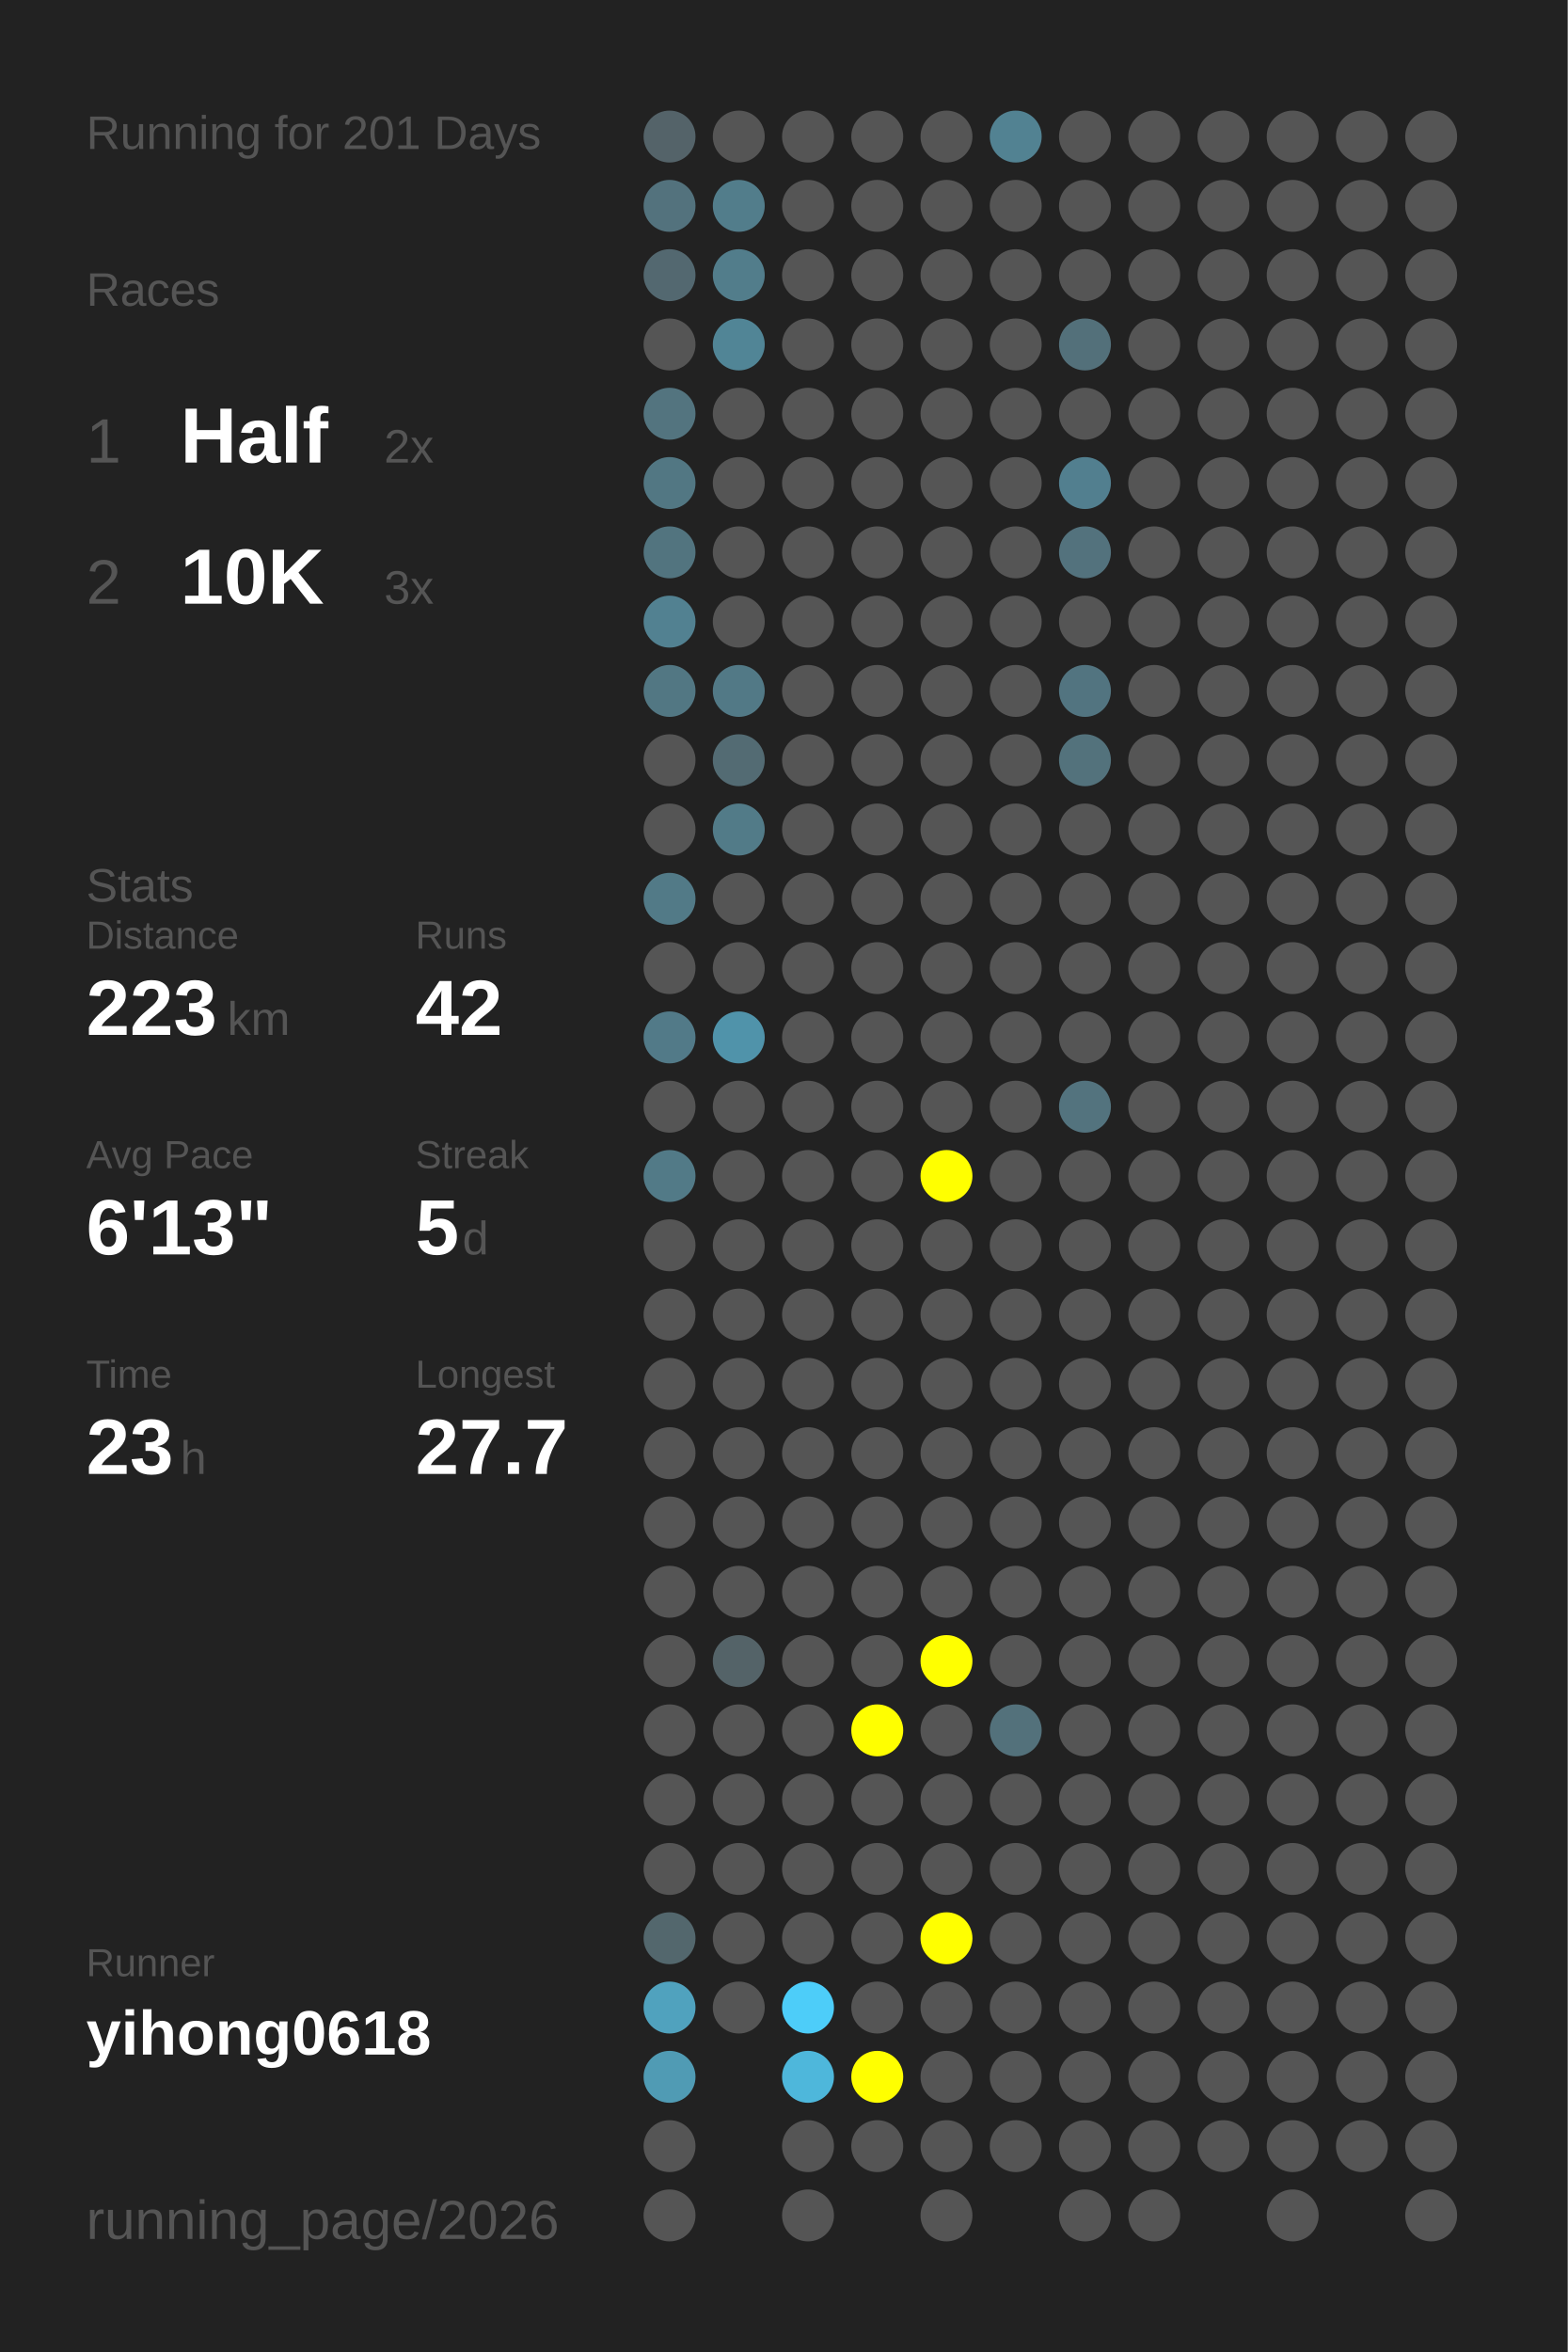
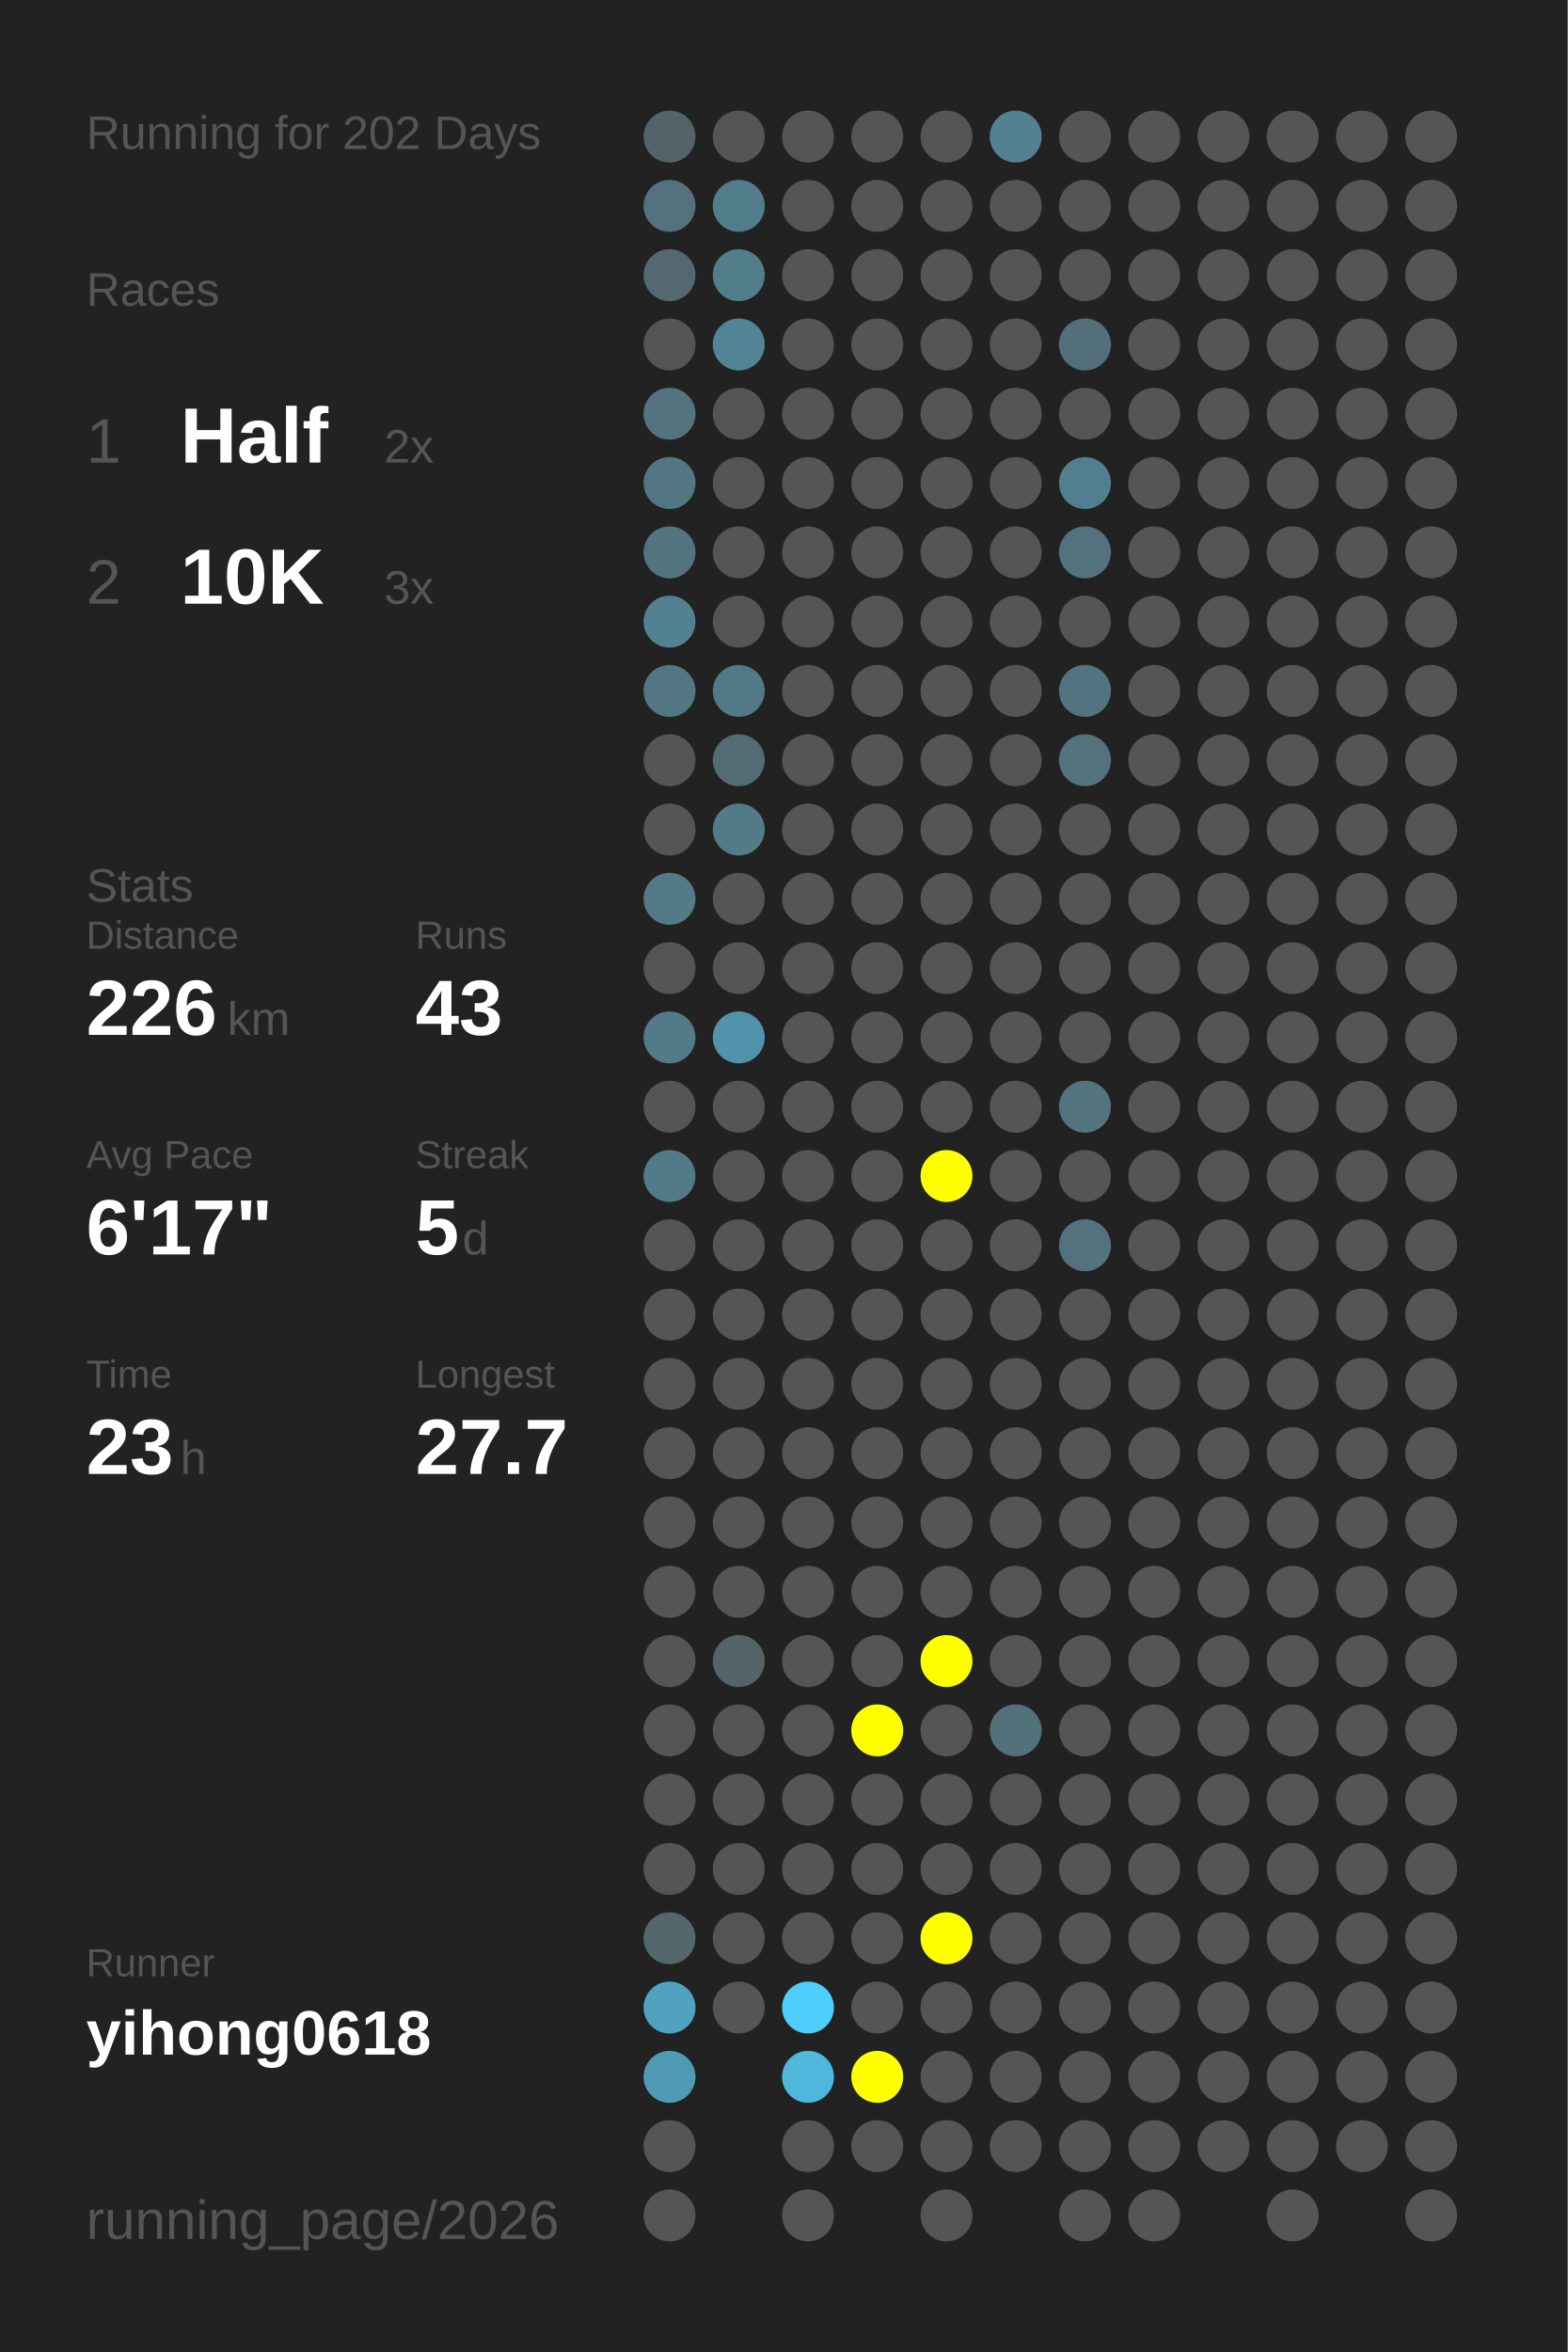
<svg xmlns="http://www.w3.org/2000/svg" baseProfile="full" height="300mm" version="1.1" viewBox="0,0,200,300" width="200mm">
  <defs />
  <rect fill="#222222" height="300" width="200" x="0" y="0" />
-   <text fill="#555555" style="font-size:6px; font-family:Arial;" x="11" y="19">Running for 201 Days</text>
+   <text fill="#555555" style="font-size:6px; font-family:Arial;" x="11" y="19">Running for 202 Days</text>
  <text fill="#555555" style="font-size:6px; font-family:Arial;" x="11" y="39">Races</text>
  <text fill="#555555" style="font-size:8px; font-family:Arial;" x="11" y="59">1</text>
  <text fill="#FFFFFF" style="font-size:10px; font-family:Arial; font-weight:bold;" x="23" y="59">Half</text>
  <text fill="#555555" style="font-size:6px; font-family:Arial;" x="49" y="59">2x</text>
  <text fill="#555555" style="font-size:8px; font-family:Arial;" x="11" y="77">2</text>
  <text fill="#FFFFFF" style="font-size:10px; font-family:Arial; font-weight:bold;" x="23" y="77">10K</text>
  <text fill="#555555" style="font-size:6px; font-family:Arial;" x="49" y="77">3x</text>
  <text fill="#555555" style="font-size:6px; font-family:Arial;" x="11" y="115">Stats</text>
  <text fill="#555555" style="font-size:5px; font-family:Arial;" x="11" y="121">Distance</text>
-   <text fill="#FFFFFF" style="font-size:10px; font-family:Arial; font-weight:bold;" x="11" y="132">223</text>
+   <text fill="#FFFFFF" style="font-size:10px; font-family:Arial; font-weight:bold;" x="11" y="132">226</text>
  <text fill="#555555" style="font-size:6px; font-family:Arial;" x="29" y="132">km</text>
  <text fill="#555555" style="font-size:5px; font-family:Arial;" x="53" y="121">Runs</text>
-   <text fill="#FFFFFF" style="font-size:10px; font-family:Arial; font-weight:bold;" x="53" y="132">42</text>
+   <text fill="#FFFFFF" style="font-size:10px; font-family:Arial; font-weight:bold;" x="53" y="132">43</text>
  <text fill="#555555" style="font-size:5px; font-family:Arial;" x="11" y="149">Avg Pace</text>
-   <text fill="#FFFFFF" style="font-size:10px; font-family:Arial; font-weight:bold;" x="11" y="160">6'13"</text>
+   <text fill="#FFFFFF" style="font-size:10px; font-family:Arial; font-weight:bold;" x="11" y="160">6'17"</text>
  <text fill="#555555" style="font-size:5px; font-family:Arial;" x="53" y="149">Streak</text>
  <text fill="#FFFFFF" style="font-size:10px; font-family:Arial; font-weight:bold;" x="53" y="160">5</text>
  <text fill="#555555" style="font-size:6px; font-family:Arial;" x="59" y="160">d</text>
  <text fill="#555555" style="font-size:5px; font-family:Arial;" x="11" y="177">Time</text>
  <text fill="#FFFFFF" style="font-size:10px; font-family:Arial; font-weight:bold;" x="11" y="188">23</text>
  <text fill="#555555" style="font-size:6px; font-family:Arial;" x="23" y="188">h</text>
  <text fill="#555555" style="font-size:5px; font-family:Arial;" x="53" y="177">Longest</text>
  <text fill="#FFFFFF" style="font-size:10px; font-family:Arial; font-weight:bold;" x="53" y="188">27.7</text>
  <text fill="#555555" style="font-size:5px; font-family:Arial;" x="11" y="252.065">Runner</text>
  <text fill="#FFFFFF" style="font-size:8px; font-family:Arial; font-weight:bold;" x="11" y="262.065">yihong0618</text>
  <text fill="#555555" style="font-size:7px; font-family:Arial;" x="11" y="285.581">running_page/2026</text>
  <circle cx="85.417" cy="17.419" fill="#546369" r="3.312" />
  <circle cx="85.417" cy="26.258" fill="#53727d" r="3.312" />
  <circle cx="85.417" cy="35.097" fill="#536870" r="3.312" />
  <circle cx="85.417" cy="43.935" fill="#555555" r="3.312" />
  <circle cx="85.417" cy="52.774" fill="#53747f" r="3.312" />
  <circle cx="85.417" cy="61.613" fill="#527783" r="3.312" />
  <circle cx="85.417" cy="70.452" fill="#52747f" r="3.312" />
  <circle cx="85.417" cy="79.29" fill="#528191" r="3.312" />
  <circle cx="85.417" cy="88.129" fill="#527783" r="3.312" />
  <circle cx="85.417" cy="96.968" fill="#555555" r="3.312" />
  <circle cx="85.417" cy="105.806" fill="#555555" r="3.312" />
  <circle cx="85.417" cy="114.645" fill="#527a87" r="3.312" />
  <circle cx="85.417" cy="123.484" fill="#555555" r="3.312" />
  <circle cx="85.417" cy="132.323" fill="#527a88" r="3.312" />
  <circle cx="85.417" cy="141.161" fill="#555555" r="3.312" />
  <circle cx="85.417" cy="150" fill="#527a87" r="3.312" />
  <circle cx="85.417" cy="158.839" fill="#555555" r="3.312" />
  <circle cx="85.417" cy="167.677" fill="#555555" r="3.312" />
  <circle cx="85.417" cy="176.516" fill="#555555" r="3.312" />
  <circle cx="85.417" cy="185.355" fill="#555555" r="3.312" />
  <circle cx="85.417" cy="194.194" fill="#555555" r="3.312" />
  <circle cx="85.417" cy="203.032" fill="#555555" r="3.312" />
  <circle cx="85.417" cy="211.871" fill="#555555" r="3.312" />
  <circle cx="85.417" cy="220.71" fill="#555555" r="3.312" />
  <circle cx="85.417" cy="229.548" fill="#555555" r="3.312" />
  <circle cx="85.417" cy="238.387" fill="#555555" r="3.312" />
  <circle cx="85.417" cy="247.226" fill="#53676d" r="3.312" />
  <circle cx="85.417" cy="256.065" fill="#50a2be" r="3.312" />
  <circle cx="85.417" cy="264.903" fill="#509bb4" r="3.312" />
  <circle cx="85.417" cy="273.742" fill="#555555" r="3.312" />
  <circle cx="85.417" cy="282.581" fill="#555555" r="3.312" />
  <circle cx="94.25" cy="17.419" fill="#555555" r="3.312" />
  <circle cx="94.25" cy="26.258" fill="#527d8b" r="3.312" />
  <circle cx="94.25" cy="35.097" fill="#527d8b" r="3.312" />
  <circle cx="94.25" cy="43.935" fill="#518596" r="3.312" />
  <circle cx="94.25" cy="52.774" fill="#555555" r="3.312" />
  <circle cx="94.25" cy="61.613" fill="#555555" r="3.312" />
  <circle cx="94.25" cy="70.452" fill="#555555" r="3.312" />
  <circle cx="94.25" cy="79.29" fill="#555555" r="3.312" />
  <circle cx="94.25" cy="88.129" fill="#527986" r="3.312" />
  <circle cx="94.25" cy="96.968" fill="#536b73" r="3.312" />
  <circle cx="94.25" cy="105.806" fill="#527b88" r="3.312" />
  <circle cx="94.25" cy="114.645" fill="#555555" r="3.312" />
  <circle cx="94.25" cy="123.484" fill="#555555" r="3.312" />
  <circle cx="94.25" cy="132.323" fill="#5093aa" r="3.312" />
  <circle cx="94.25" cy="141.161" fill="#555555" r="3.312" />
  <circle cx="94.25" cy="150" fill="#555555" r="3.312" />
  <circle cx="94.25" cy="158.839" fill="#555555" r="3.312" />
  <circle cx="94.25" cy="167.677" fill="#555555" r="3.312" />
  <circle cx="94.25" cy="176.516" fill="#555555" r="3.312" />
  <circle cx="94.25" cy="185.355" fill="#555555" r="3.312" />
  <circle cx="94.25" cy="194.194" fill="#555555" r="3.312" />
  <circle cx="94.25" cy="203.032" fill="#555555" r="3.312" />
  <circle cx="94.25" cy="211.871" fill="#546368" r="3.312" />
  <circle cx="94.25" cy="220.71" fill="#555555" r="3.312" />
  <circle cx="94.25" cy="229.548" fill="#555555" r="3.312" />
  <circle cx="94.25" cy="238.387" fill="#555555" r="3.312" />
  <circle cx="94.25" cy="247.226" fill="#555555" r="3.312" />
  <circle cx="94.25" cy="256.065" fill="#555555" r="3.312" />
  <circle cx="103.083" cy="17.419" fill="#555555" r="3.312" />
  <circle cx="103.083" cy="26.258" fill="#555555" r="3.312" />
  <circle cx="103.083" cy="35.097" fill="#555555" r="3.312" />
  <circle cx="103.083" cy="43.935" fill="#555555" r="3.312" />
  <circle cx="103.083" cy="52.774" fill="#555555" r="3.312" />
  <circle cx="103.083" cy="61.613" fill="#555555" r="3.312" />
  <circle cx="103.083" cy="70.452" fill="#555555" r="3.312" />
  <circle cx="103.083" cy="79.29" fill="#555555" r="3.312" />
  <circle cx="103.083" cy="88.129" fill="#555555" r="3.312" />
  <circle cx="103.083" cy="96.968" fill="#555555" r="3.312" />
  <circle cx="103.083" cy="105.806" fill="#555555" r="3.312" />
  <circle cx="103.083" cy="114.645" fill="#555555" r="3.312" />
  <circle cx="103.083" cy="123.484" fill="#555555" r="3.312" />
  <circle cx="103.083" cy="132.323" fill="#555555" r="3.312" />
  <circle cx="103.083" cy="141.161" fill="#555555" r="3.312" />
  <circle cx="103.083" cy="150" fill="#555555" r="3.312" />
  <circle cx="103.083" cy="158.839" fill="#555555" r="3.312" />
  <circle cx="103.083" cy="167.677" fill="#555555" r="3.312" />
  <circle cx="103.083" cy="176.516" fill="#555555" r="3.312" />
  <circle cx="103.083" cy="185.355" fill="#555555" r="3.312" />
  <circle cx="103.083" cy="194.194" fill="#555555" r="3.312" />
  <circle cx="103.083" cy="203.032" fill="#555555" r="3.312" />
  <circle cx="103.083" cy="211.871" fill="#555555" r="3.312" />
  <circle cx="103.083" cy="220.71" fill="#555555" r="3.312" />
  <circle cx="103.083" cy="229.548" fill="#555555" r="3.312" />
  <circle cx="103.083" cy="238.387" fill="#555555" r="3.312" />
  <circle cx="103.083" cy="247.226" fill="#555555" r="3.312" />
  <circle cx="103.083" cy="256.065" fill="#4dcdf9" r="3.312" />
  <circle cx="103.083" cy="264.903" fill="#4eb7db" r="3.312" />
  <circle cx="103.083" cy="273.742" fill="#555555" r="3.312" />
  <circle cx="103.083" cy="282.581" fill="#555555" r="3.312" />
  <circle cx="111.917" cy="17.419" fill="#555555" r="3.312" />
  <circle cx="111.917" cy="26.258" fill="#555555" r="3.312" />
  <circle cx="111.917" cy="35.097" fill="#555555" r="3.312" />
  <circle cx="111.917" cy="43.935" fill="#555555" r="3.312" />
  <circle cx="111.917" cy="52.774" fill="#555555" r="3.312" />
  <circle cx="111.917" cy="61.613" fill="#555555" r="3.312" />
  <circle cx="111.917" cy="70.452" fill="#555555" r="3.312" />
  <circle cx="111.917" cy="79.29" fill="#555555" r="3.312" />
  <circle cx="111.917" cy="88.129" fill="#555555" r="3.312" />
  <circle cx="111.917" cy="96.968" fill="#555555" r="3.312" />
  <circle cx="111.917" cy="105.806" fill="#555555" r="3.312" />
  <circle cx="111.917" cy="114.645" fill="#555555" r="3.312" />
  <circle cx="111.917" cy="123.484" fill="#555555" r="3.312" />
  <circle cx="111.917" cy="132.323" fill="#555555" r="3.312" />
  <circle cx="111.917" cy="141.161" fill="#555555" r="3.312" />
  <circle cx="111.917" cy="150" fill="#555555" r="3.312" />
  <circle cx="111.917" cy="158.839" fill="#555555" r="3.312" />
  <circle cx="111.917" cy="167.677" fill="#555555" r="3.312" />
  <circle cx="111.917" cy="176.516" fill="#555555" r="3.312" />
  <circle cx="111.917" cy="185.355" fill="#555555" r="3.312" />
  <circle cx="111.917" cy="194.194" fill="#555555" r="3.312" />
  <circle cx="111.917" cy="203.032" fill="#555555" r="3.312" />
  <circle cx="111.917" cy="211.871" fill="#555555" r="3.312" />
  <circle cx="111.917" cy="220.71" fill="#FFFF00" r="3.312" />
  <circle cx="111.917" cy="229.548" fill="#555555" r="3.312" />
  <circle cx="111.917" cy="238.387" fill="#555555" r="3.312" />
  <circle cx="111.917" cy="247.226" fill="#555555" r="3.312" />
  <circle cx="111.917" cy="256.065" fill="#555555" r="3.312" />
  <circle cx="111.917" cy="264.903" fill="#FFFF00" r="3.312" />
  <circle cx="111.917" cy="273.742" fill="#555555" r="3.312" />
  <circle cx="120.75" cy="17.419" fill="#555555" r="3.312" />
  <circle cx="120.75" cy="26.258" fill="#555555" r="3.312" />
  <circle cx="120.75" cy="35.097" fill="#555555" r="3.312" />
  <circle cx="120.75" cy="43.935" fill="#555555" r="3.312" />
  <circle cx="120.75" cy="52.774" fill="#555555" r="3.312" />
  <circle cx="120.75" cy="61.613" fill="#555555" r="3.312" />
  <circle cx="120.75" cy="70.452" fill="#555555" r="3.312" />
  <circle cx="120.75" cy="79.29" fill="#555555" r="3.312" />
  <circle cx="120.75" cy="88.129" fill="#555555" r="3.312" />
  <circle cx="120.75" cy="96.968" fill="#555555" r="3.312" />
  <circle cx="120.75" cy="105.806" fill="#555555" r="3.312" />
  <circle cx="120.75" cy="114.645" fill="#555555" r="3.312" />
  <circle cx="120.75" cy="123.484" fill="#555555" r="3.312" />
  <circle cx="120.75" cy="132.323" fill="#555555" r="3.312" />
  <circle cx="120.75" cy="141.161" fill="#555555" r="3.312" />
  <circle cx="120.75" cy="150" fill="#FFFF00" r="3.312" />
  <circle cx="120.75" cy="158.839" fill="#555555" r="3.312" />
  <circle cx="120.75" cy="167.677" fill="#555555" r="3.312" />
  <circle cx="120.75" cy="176.516" fill="#555555" r="3.312" />
  <circle cx="120.75" cy="185.355" fill="#555555" r="3.312" />
  <circle cx="120.75" cy="194.194" fill="#555555" r="3.312" />
  <circle cx="120.75" cy="203.032" fill="#555555" r="3.312" />
  <circle cx="120.75" cy="211.871" fill="#FFFF00" r="3.312" />
  <circle cx="120.75" cy="220.71" fill="#555555" r="3.312" />
  <circle cx="120.75" cy="229.548" fill="#555555" r="3.312" />
  <circle cx="120.75" cy="238.387" fill="#555555" r="3.312" />
  <circle cx="120.75" cy="247.226" fill="#FFFF00" r="3.312" />
  <circle cx="120.75" cy="256.065" fill="#555555" r="3.312" />
  <circle cx="120.75" cy="264.903" fill="#555555" r="3.312" />
  <circle cx="120.75" cy="273.742" fill="#555555" r="3.312" />
  <circle cx="120.75" cy="282.581" fill="#555555" r="3.312" />
  <circle cx="129.583" cy="17.419" fill="#528292" r="3.312" />
  <circle cx="129.583" cy="26.258" fill="#555555" r="3.312" />
  <circle cx="129.583" cy="35.097" fill="#555555" r="3.312" />
  <circle cx="129.583" cy="43.935" fill="#555555" r="3.312" />
  <circle cx="129.583" cy="52.774" fill="#555555" r="3.312" />
  <circle cx="129.583" cy="61.613" fill="#555555" r="3.312" />
  <circle cx="129.583" cy="70.452" fill="#555555" r="3.312" />
  <circle cx="129.583" cy="79.29" fill="#555555" r="3.312" />
  <circle cx="129.583" cy="88.129" fill="#555555" r="3.312" />
  <circle cx="129.583" cy="96.968" fill="#555555" r="3.312" />
  <circle cx="129.583" cy="105.806" fill="#555555" r="3.312" />
  <circle cx="129.583" cy="114.645" fill="#555555" r="3.312" />
  <circle cx="129.583" cy="123.484" fill="#555555" r="3.312" />
  <circle cx="129.583" cy="132.323" fill="#555555" r="3.312" />
  <circle cx="129.583" cy="141.161" fill="#555555" r="3.312" />
  <circle cx="129.583" cy="150" fill="#555555" r="3.312" />
  <circle cx="129.583" cy="158.839" fill="#555555" r="3.312" />
  <circle cx="129.583" cy="167.677" fill="#555555" r="3.312" />
  <circle cx="129.583" cy="176.516" fill="#555555" r="3.312" />
  <circle cx="129.583" cy="185.355" fill="#555555" r="3.312" />
  <circle cx="129.583" cy="194.194" fill="#555555" r="3.312" />
  <circle cx="129.583" cy="203.032" fill="#555555" r="3.312" />
  <circle cx="129.583" cy="211.871" fill="#555555" r="3.312" />
  <circle cx="129.583" cy="220.71" fill="#53717b" r="3.312" />
  <circle cx="129.583" cy="229.548" fill="#555555" r="3.312" />
  <circle cx="129.583" cy="238.387" fill="#555555" r="3.312" />
  <circle cx="129.583" cy="247.226" fill="#555555" r="3.312" />
  <circle cx="129.583" cy="256.065" fill="#555555" r="3.312" />
  <circle cx="129.583" cy="264.903" fill="#555555" r="3.312" />
  <circle cx="129.583" cy="273.742" fill="#555555" r="3.312" />
  <circle cx="138.417" cy="17.419" fill="#555555" r="3.312" />
  <circle cx="138.417" cy="26.258" fill="#555555" r="3.312" />
  <circle cx="138.417" cy="35.097" fill="#555555" r="3.312" />
  <circle cx="138.417" cy="43.935" fill="#53707a" r="3.312" />
  <circle cx="138.417" cy="52.774" fill="#555555" r="3.312" />
  <circle cx="138.417" cy="61.613" fill="#527f8f" r="3.312" />
  <circle cx="138.417" cy="70.452" fill="#53727d" r="3.312" />
  <circle cx="138.417" cy="79.29" fill="#555555" r="3.312" />
  <circle cx="138.417" cy="88.129" fill="#527480" r="3.312" />
  <circle cx="138.417" cy="96.968" fill="#53727c" r="3.312" />
  <circle cx="138.417" cy="105.806" fill="#555555" r="3.312" />
  <circle cx="138.417" cy="114.645" fill="#555555" r="3.312" />
  <circle cx="138.417" cy="123.484" fill="#555555" r="3.312" />
  <circle cx="138.417" cy="132.323" fill="#555555" r="3.312" />
  <circle cx="138.417" cy="141.161" fill="#53737e" r="3.312" />
  <circle cx="138.417" cy="150" fill="#555555" r="3.312" />
-   <circle cx="138.417" cy="158.839" fill="#555555" r="3.312" />
+   <circle cx="138.417" cy="158.839" fill="#53727d" r="3.312" />
  <circle cx="138.417" cy="167.677" fill="#555555" r="3.312" />
  <circle cx="138.417" cy="176.516" fill="#555555" r="3.312" />
  <circle cx="138.417" cy="185.355" fill="#555555" r="3.312" />
  <circle cx="138.417" cy="194.194" fill="#555555" r="3.312" />
  <circle cx="138.417" cy="203.032" fill="#555555" r="3.312" />
  <circle cx="138.417" cy="211.871" fill="#555555" r="3.312" />
  <circle cx="138.417" cy="220.71" fill="#555555" r="3.312" />
  <circle cx="138.417" cy="229.548" fill="#555555" r="3.312" />
  <circle cx="138.417" cy="238.387" fill="#555555" r="3.312" />
  <circle cx="138.417" cy="247.226" fill="#555555" r="3.312" />
  <circle cx="138.417" cy="256.065" fill="#555555" r="3.312" />
  <circle cx="138.417" cy="264.903" fill="#555555" r="3.312" />
  <circle cx="138.417" cy="273.742" fill="#555555" r="3.312" />
  <circle cx="138.417" cy="282.581" fill="#555555" r="3.312" />
  <circle cx="147.25" cy="17.419" fill="#555555" r="3.312" />
  <circle cx="147.25" cy="26.258" fill="#555555" r="3.312" />
  <circle cx="147.25" cy="35.097" fill="#555555" r="3.312" />
  <circle cx="147.25" cy="43.935" fill="#555555" r="3.312" />
  <circle cx="147.25" cy="52.774" fill="#555555" r="3.312" />
  <circle cx="147.25" cy="61.613" fill="#555555" r="3.312" />
  <circle cx="147.25" cy="70.452" fill="#555555" r="3.312" />
  <circle cx="147.25" cy="79.29" fill="#555555" r="3.312" />
  <circle cx="147.25" cy="88.129" fill="#555555" r="3.312" />
  <circle cx="147.25" cy="96.968" fill="#555555" r="3.312" />
  <circle cx="147.25" cy="105.806" fill="#555555" r="3.312" />
  <circle cx="147.25" cy="114.645" fill="#555555" r="3.312" />
  <circle cx="147.25" cy="123.484" fill="#555555" r="3.312" />
  <circle cx="147.25" cy="132.323" fill="#555555" r="3.312" />
  <circle cx="147.25" cy="141.161" fill="#555555" r="3.312" />
  <circle cx="147.25" cy="150" fill="#555555" r="3.312" />
  <circle cx="147.25" cy="158.839" fill="#555555" r="3.312" />
  <circle cx="147.25" cy="167.677" fill="#555555" r="3.312" />
  <circle cx="147.25" cy="176.516" fill="#555555" r="3.312" />
  <circle cx="147.25" cy="185.355" fill="#555555" r="3.312" />
  <circle cx="147.25" cy="194.194" fill="#555555" r="3.312" />
  <circle cx="147.25" cy="203.032" fill="#555555" r="3.312" />
  <circle cx="147.25" cy="211.871" fill="#555555" r="3.312" />
  <circle cx="147.25" cy="220.71" fill="#555555" r="3.312" />
  <circle cx="147.25" cy="229.548" fill="#555555" r="3.312" />
  <circle cx="147.25" cy="238.387" fill="#555555" r="3.312" />
  <circle cx="147.25" cy="247.226" fill="#555555" r="3.312" />
  <circle cx="147.25" cy="256.065" fill="#555555" r="3.312" />
  <circle cx="147.25" cy="264.903" fill="#555555" r="3.312" />
  <circle cx="147.25" cy="273.742" fill="#555555" r="3.312" />
  <circle cx="147.25" cy="282.581" fill="#555555" r="3.312" />
  <circle cx="156.083" cy="17.419" fill="#555555" r="3.312" />
  <circle cx="156.083" cy="26.258" fill="#555555" r="3.312" />
  <circle cx="156.083" cy="35.097" fill="#555555" r="3.312" />
  <circle cx="156.083" cy="43.935" fill="#555555" r="3.312" />
  <circle cx="156.083" cy="52.774" fill="#555555" r="3.312" />
  <circle cx="156.083" cy="61.613" fill="#555555" r="3.312" />
  <circle cx="156.083" cy="70.452" fill="#555555" r="3.312" />
  <circle cx="156.083" cy="79.29" fill="#555555" r="3.312" />
  <circle cx="156.083" cy="88.129" fill="#555555" r="3.312" />
  <circle cx="156.083" cy="96.968" fill="#555555" r="3.312" />
  <circle cx="156.083" cy="105.806" fill="#555555" r="3.312" />
  <circle cx="156.083" cy="114.645" fill="#555555" r="3.312" />
  <circle cx="156.083" cy="123.484" fill="#555555" r="3.312" />
  <circle cx="156.083" cy="132.323" fill="#555555" r="3.312" />
  <circle cx="156.083" cy="141.161" fill="#555555" r="3.312" />
  <circle cx="156.083" cy="150" fill="#555555" r="3.312" />
  <circle cx="156.083" cy="158.839" fill="#555555" r="3.312" />
  <circle cx="156.083" cy="167.677" fill="#555555" r="3.312" />
  <circle cx="156.083" cy="176.516" fill="#555555" r="3.312" />
  <circle cx="156.083" cy="185.355" fill="#555555" r="3.312" />
  <circle cx="156.083" cy="194.194" fill="#555555" r="3.312" />
  <circle cx="156.083" cy="203.032" fill="#555555" r="3.312" />
  <circle cx="156.083" cy="211.871" fill="#555555" r="3.312" />
  <circle cx="156.083" cy="220.71" fill="#555555" r="3.312" />
  <circle cx="156.083" cy="229.548" fill="#555555" r="3.312" />
  <circle cx="156.083" cy="238.387" fill="#555555" r="3.312" />
  <circle cx="156.083" cy="247.226" fill="#555555" r="3.312" />
  <circle cx="156.083" cy="256.065" fill="#555555" r="3.312" />
  <circle cx="156.083" cy="264.903" fill="#555555" r="3.312" />
  <circle cx="156.083" cy="273.742" fill="#555555" r="3.312" />
  <circle cx="164.917" cy="17.419" fill="#555555" r="3.312" />
  <circle cx="164.917" cy="26.258" fill="#555555" r="3.312" />
  <circle cx="164.917" cy="35.097" fill="#555555" r="3.312" />
  <circle cx="164.917" cy="43.935" fill="#555555" r="3.312" />
  <circle cx="164.917" cy="52.774" fill="#555555" r="3.312" />
  <circle cx="164.917" cy="61.613" fill="#555555" r="3.312" />
  <circle cx="164.917" cy="70.452" fill="#555555" r="3.312" />
  <circle cx="164.917" cy="79.29" fill="#555555" r="3.312" />
  <circle cx="164.917" cy="88.129" fill="#555555" r="3.312" />
  <circle cx="164.917" cy="96.968" fill="#555555" r="3.312" />
  <circle cx="164.917" cy="105.806" fill="#555555" r="3.312" />
  <circle cx="164.917" cy="114.645" fill="#555555" r="3.312" />
  <circle cx="164.917" cy="123.484" fill="#555555" r="3.312" />
  <circle cx="164.917" cy="132.323" fill="#555555" r="3.312" />
  <circle cx="164.917" cy="141.161" fill="#555555" r="3.312" />
  <circle cx="164.917" cy="150" fill="#555555" r="3.312" />
  <circle cx="164.917" cy="158.839" fill="#555555" r="3.312" />
  <circle cx="164.917" cy="167.677" fill="#555555" r="3.312" />
  <circle cx="164.917" cy="176.516" fill="#555555" r="3.312" />
  <circle cx="164.917" cy="185.355" fill="#555555" r="3.312" />
  <circle cx="164.917" cy="194.194" fill="#555555" r="3.312" />
  <circle cx="164.917" cy="203.032" fill="#555555" r="3.312" />
  <circle cx="164.917" cy="211.871" fill="#555555" r="3.312" />
  <circle cx="164.917" cy="220.71" fill="#555555" r="3.312" />
  <circle cx="164.917" cy="229.548" fill="#555555" r="3.312" />
  <circle cx="164.917" cy="238.387" fill="#555555" r="3.312" />
  <circle cx="164.917" cy="247.226" fill="#555555" r="3.312" />
  <circle cx="164.917" cy="256.065" fill="#555555" r="3.312" />
  <circle cx="164.917" cy="264.903" fill="#555555" r="3.312" />
  <circle cx="164.917" cy="273.742" fill="#555555" r="3.312" />
  <circle cx="164.917" cy="282.581" fill="#555555" r="3.312" />
  <circle cx="173.75" cy="17.419" fill="#555555" r="3.312" />
  <circle cx="173.75" cy="26.258" fill="#555555" r="3.312" />
  <circle cx="173.75" cy="35.097" fill="#555555" r="3.312" />
  <circle cx="173.75" cy="43.935" fill="#555555" r="3.312" />
  <circle cx="173.75" cy="52.774" fill="#555555" r="3.312" />
  <circle cx="173.75" cy="61.613" fill="#555555" r="3.312" />
  <circle cx="173.75" cy="70.452" fill="#555555" r="3.312" />
  <circle cx="173.75" cy="79.29" fill="#555555" r="3.312" />
  <circle cx="173.75" cy="88.129" fill="#555555" r="3.312" />
  <circle cx="173.75" cy="96.968" fill="#555555" r="3.312" />
  <circle cx="173.75" cy="105.806" fill="#555555" r="3.312" />
  <circle cx="173.75" cy="114.645" fill="#555555" r="3.312" />
  <circle cx="173.75" cy="123.484" fill="#555555" r="3.312" />
  <circle cx="173.75" cy="132.323" fill="#555555" r="3.312" />
  <circle cx="173.75" cy="141.161" fill="#555555" r="3.312" />
  <circle cx="173.75" cy="150" fill="#555555" r="3.312" />
  <circle cx="173.75" cy="158.839" fill="#555555" r="3.312" />
  <circle cx="173.75" cy="167.677" fill="#555555" r="3.312" />
  <circle cx="173.75" cy="176.516" fill="#555555" r="3.312" />
  <circle cx="173.75" cy="185.355" fill="#555555" r="3.312" />
  <circle cx="173.75" cy="194.194" fill="#555555" r="3.312" />
  <circle cx="173.75" cy="203.032" fill="#555555" r="3.312" />
  <circle cx="173.75" cy="211.871" fill="#555555" r="3.312" />
  <circle cx="173.75" cy="220.71" fill="#555555" r="3.312" />
  <circle cx="173.75" cy="229.548" fill="#555555" r="3.312" />
  <circle cx="173.75" cy="238.387" fill="#555555" r="3.312" />
  <circle cx="173.75" cy="247.226" fill="#555555" r="3.312" />
  <circle cx="173.75" cy="256.065" fill="#555555" r="3.312" />
  <circle cx="173.75" cy="264.903" fill="#555555" r="3.312" />
  <circle cx="173.75" cy="273.742" fill="#555555" r="3.312" />
  <circle cx="182.583" cy="17.419" fill="#555555" r="3.312" />
  <circle cx="182.583" cy="26.258" fill="#555555" r="3.312" />
  <circle cx="182.583" cy="35.097" fill="#555555" r="3.312" />
  <circle cx="182.583" cy="43.935" fill="#555555" r="3.312" />
  <circle cx="182.583" cy="52.774" fill="#555555" r="3.312" />
  <circle cx="182.583" cy="61.613" fill="#555555" r="3.312" />
  <circle cx="182.583" cy="70.452" fill="#555555" r="3.312" />
  <circle cx="182.583" cy="79.29" fill="#555555" r="3.312" />
  <circle cx="182.583" cy="88.129" fill="#555555" r="3.312" />
  <circle cx="182.583" cy="96.968" fill="#555555" r="3.312" />
  <circle cx="182.583" cy="105.806" fill="#555555" r="3.312" />
  <circle cx="182.583" cy="114.645" fill="#555555" r="3.312" />
  <circle cx="182.583" cy="123.484" fill="#555555" r="3.312" />
  <circle cx="182.583" cy="132.323" fill="#555555" r="3.312" />
  <circle cx="182.583" cy="141.161" fill="#555555" r="3.312" />
  <circle cx="182.583" cy="150" fill="#555555" r="3.312" />
  <circle cx="182.583" cy="158.839" fill="#555555" r="3.312" />
  <circle cx="182.583" cy="167.677" fill="#555555" r="3.312" />
  <circle cx="182.583" cy="176.516" fill="#555555" r="3.312" />
  <circle cx="182.583" cy="185.355" fill="#555555" r="3.312" />
  <circle cx="182.583" cy="194.194" fill="#555555" r="3.312" />
  <circle cx="182.583" cy="203.032" fill="#555555" r="3.312" />
  <circle cx="182.583" cy="211.871" fill="#555555" r="3.312" />
  <circle cx="182.583" cy="220.71" fill="#555555" r="3.312" />
  <circle cx="182.583" cy="229.548" fill="#555555" r="3.312" />
  <circle cx="182.583" cy="238.387" fill="#555555" r="3.312" />
  <circle cx="182.583" cy="247.226" fill="#555555" r="3.312" />
  <circle cx="182.583" cy="256.065" fill="#555555" r="3.312" />
  <circle cx="182.583" cy="264.903" fill="#555555" r="3.312" />
  <circle cx="182.583" cy="273.742" fill="#555555" r="3.312" />
  <circle cx="182.583" cy="282.581" fill="#555555" r="3.312" />
</svg>
